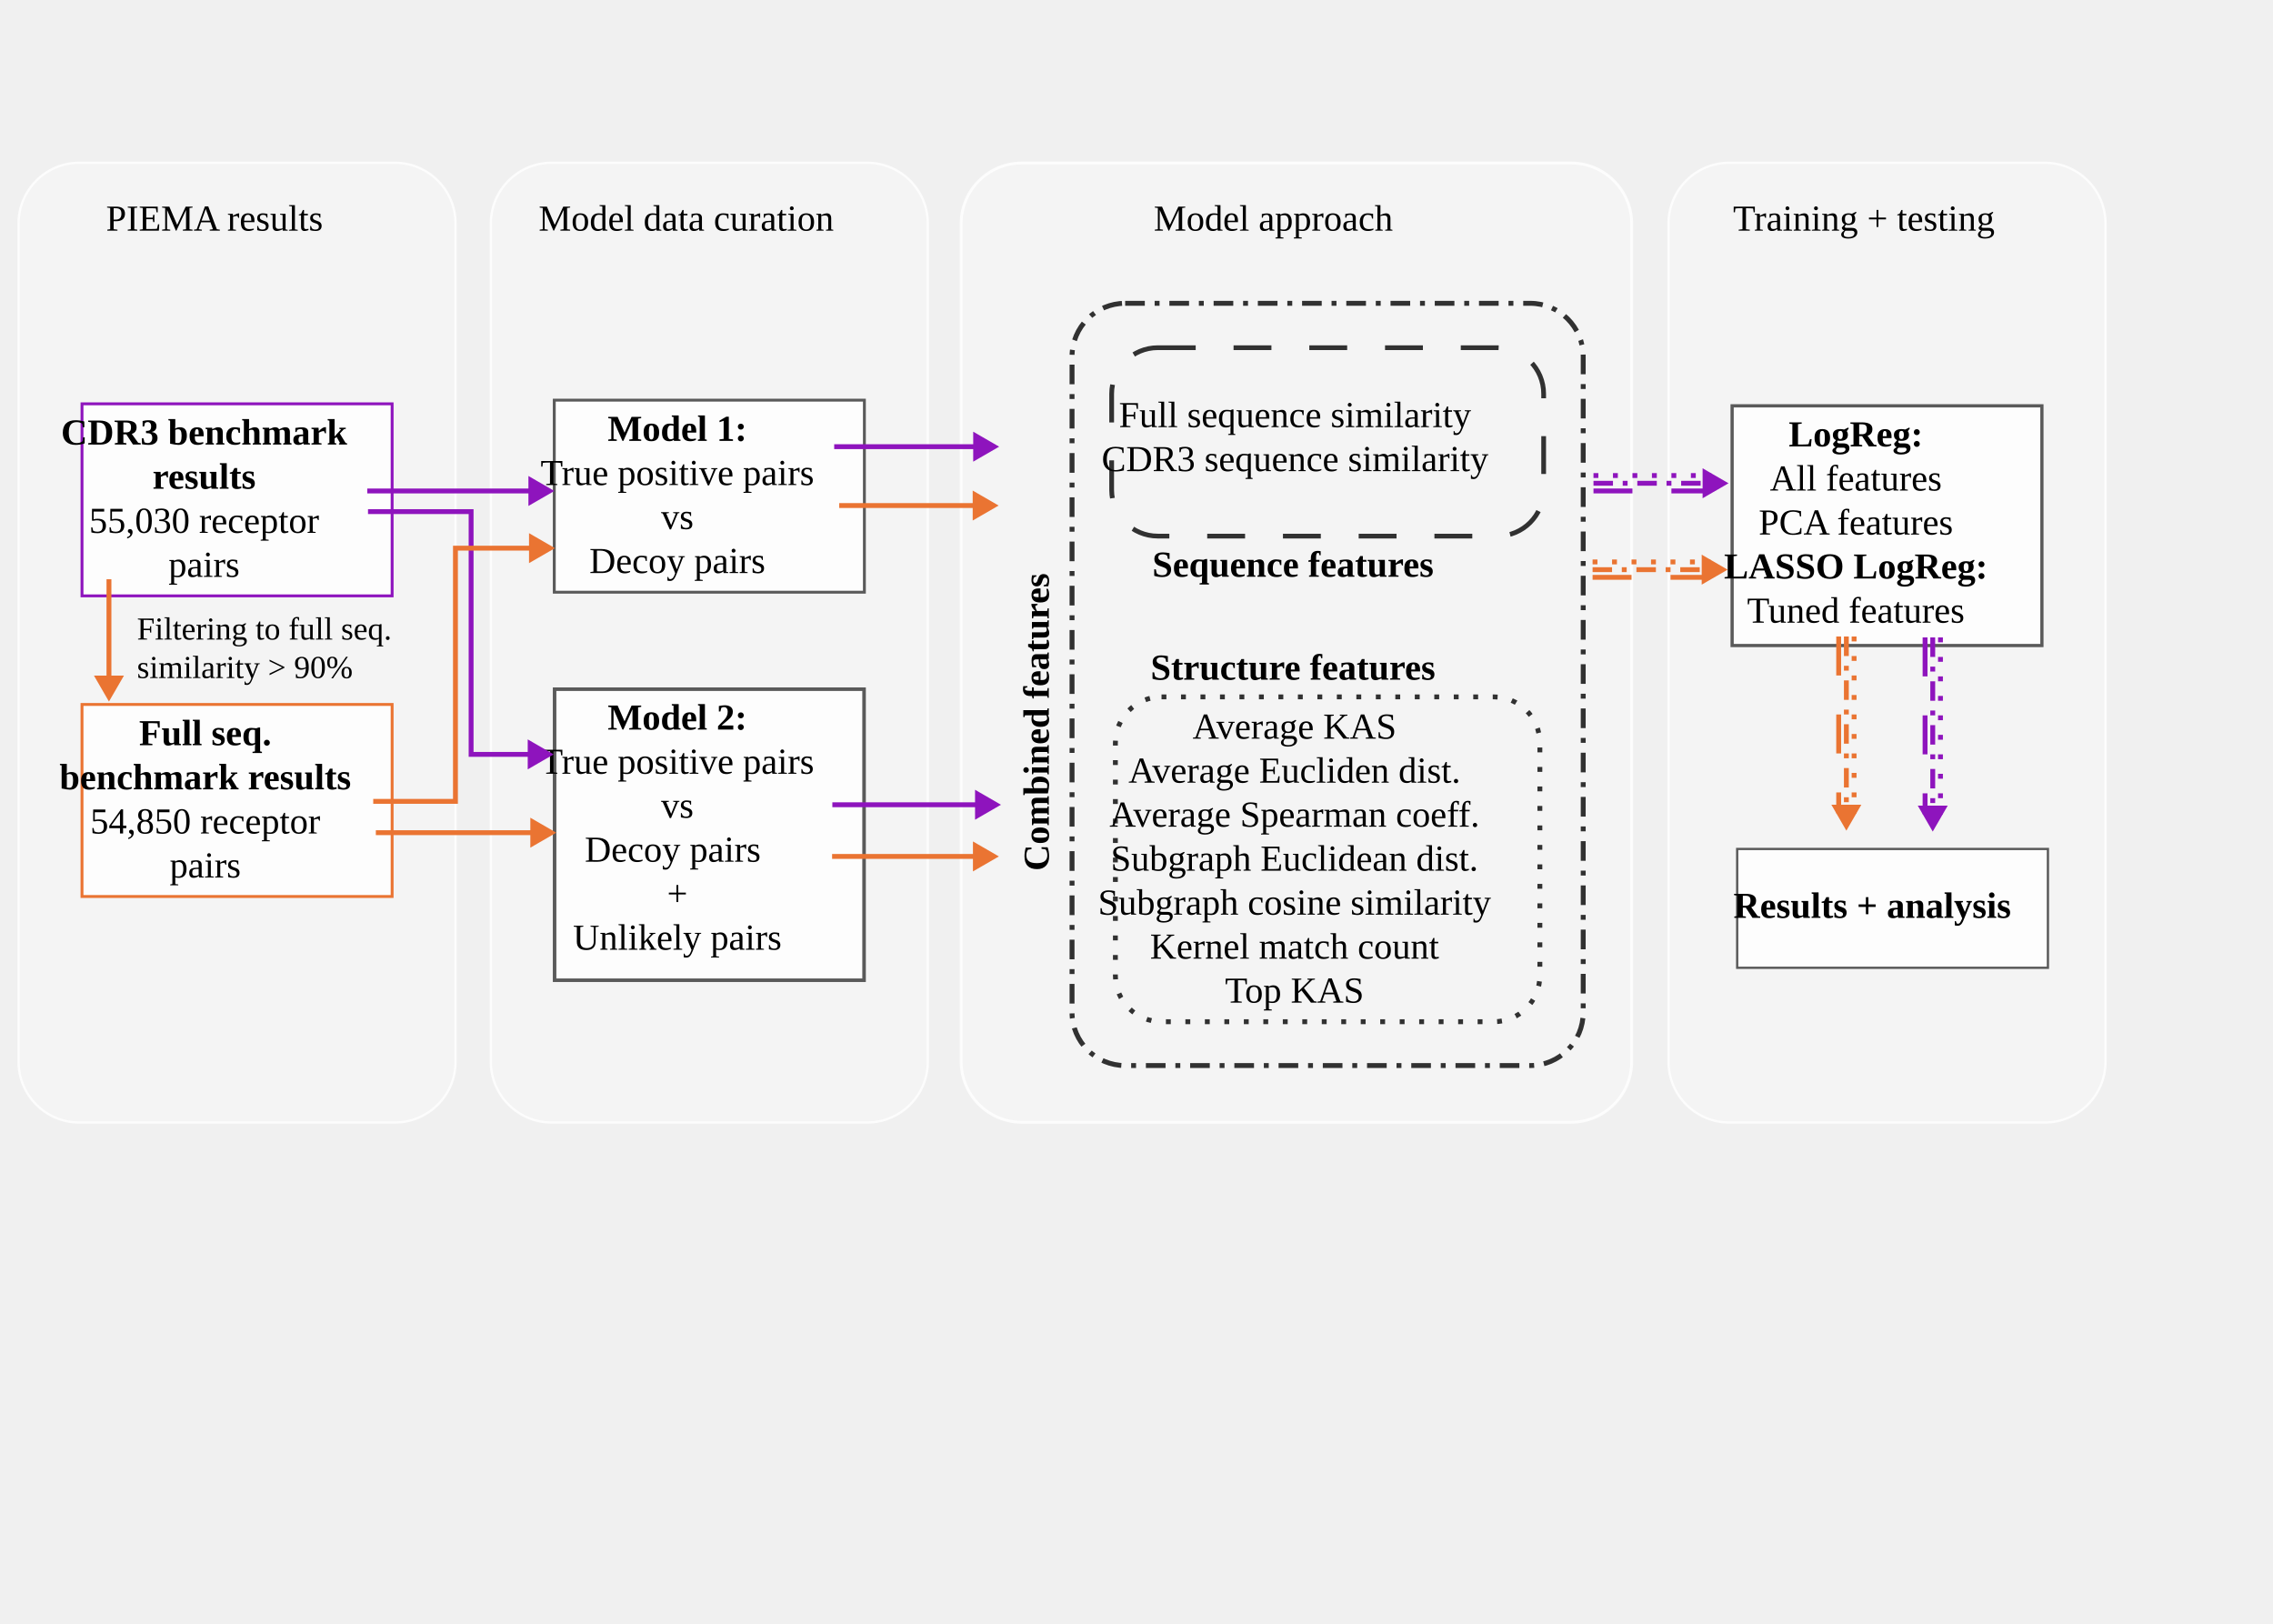
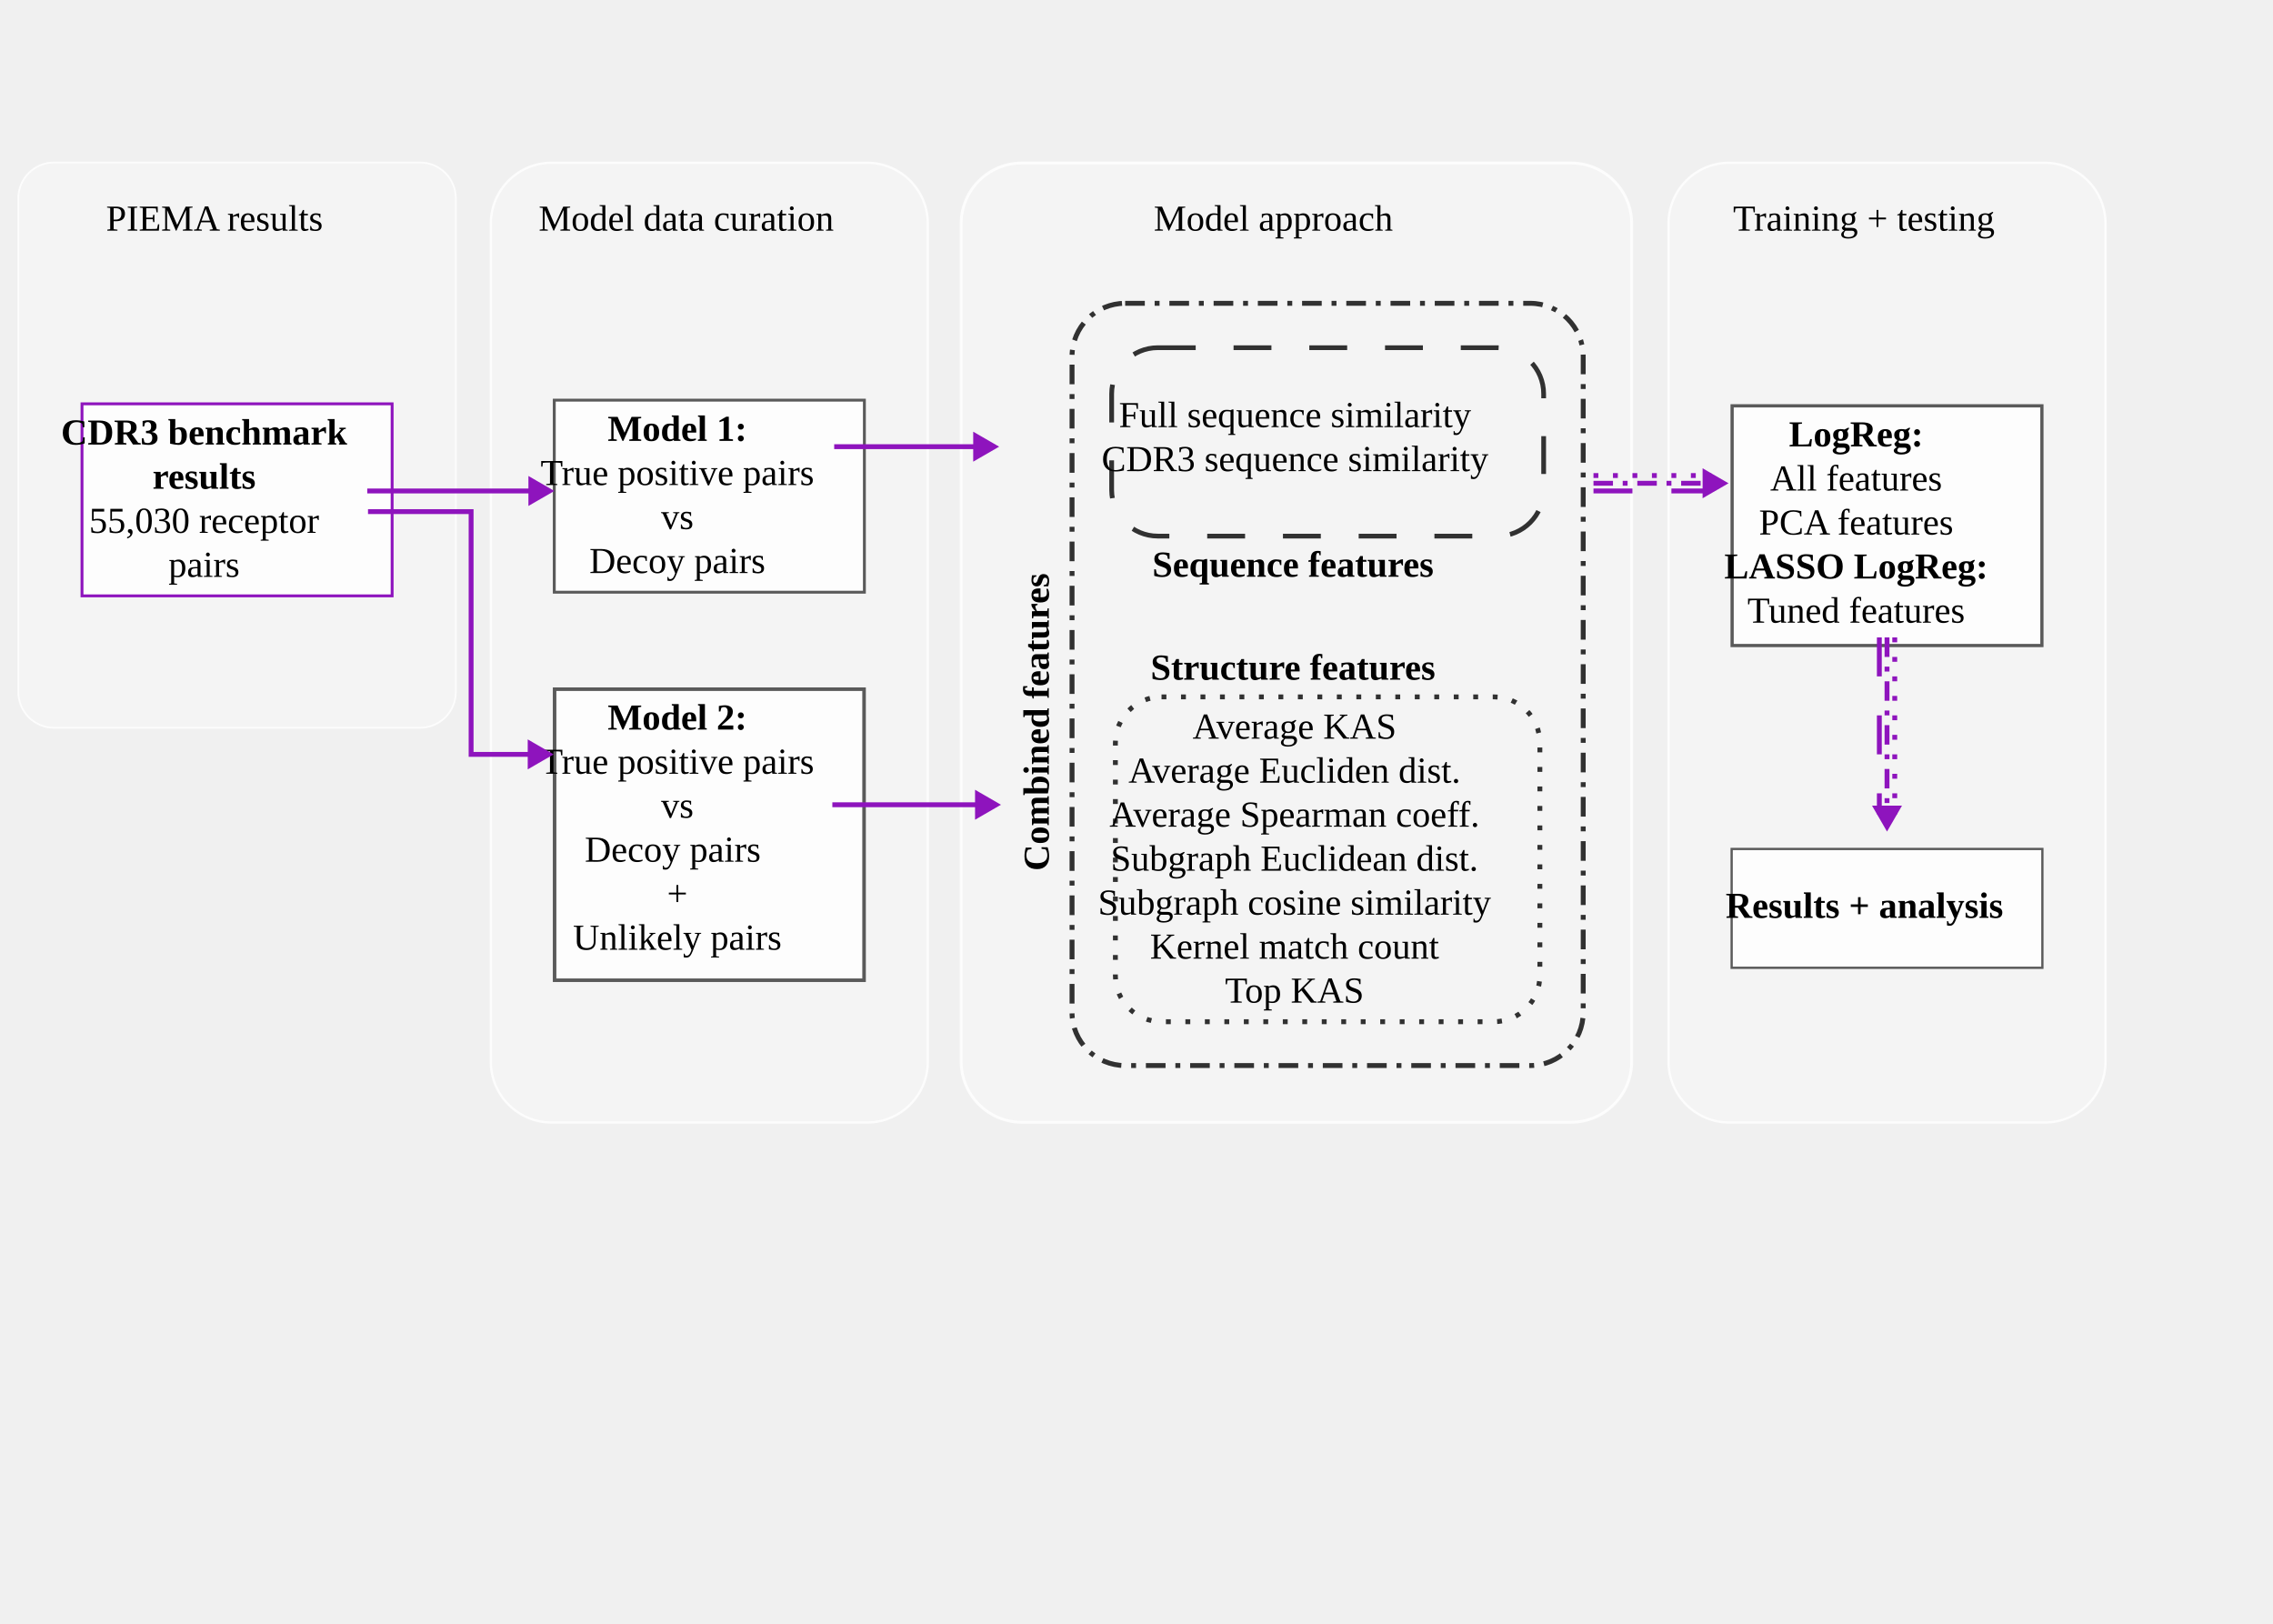
<svg xmlns="http://www.w3.org/2000/svg" width="700mm" height="500mm" viewBox="0 0 700 500" version="1.1" id="svg1">
  <defs id="defs1">
    <marker style="overflow:visible" id="Triangle" refX="0" refY="0" orient="auto-start-reverse" markerWidth="1" markerHeight="1" viewBox="0 0 1 1" preserveAspectRatio="xMidYMid">
      <path transform="scale(0.5)" style="fill:context-stroke;fill-rule:evenodd;stroke:context-stroke;stroke-width:1pt" d="M 5.77,0 -2.88,5 V -5 Z" id="path135" />
-     </marker>
-     <marker style="overflow:visible" id="marker36-8" refX="0" refY="0" orient="auto-start-reverse" markerWidth="1" markerHeight="1" viewBox="0 0 1 1" preserveAspectRatio="xMidYMid">
-       <path transform="scale(0.5)" style="fill:context-stroke;fill-rule:evenodd;stroke:context-stroke;stroke-width:1pt" d="M 5.77,0 -2.88,5 V -5 Z" id="path36-64" />
    </marker>
    <marker style="overflow:visible" id="marker36-8-4" refX="0" refY="0" orient="auto-start-reverse" markerWidth="1" markerHeight="1" viewBox="0 0 1 1" preserveAspectRatio="xMidYMid">
      <path transform="scale(0.5)" style="fill:context-stroke;fill-rule:evenodd;stroke:context-stroke;stroke-width:1pt" d="M 5.77,0 -2.88,5 V -5 Z" id="path36-64-9" />
    </marker>
    <marker style="overflow:visible" id="marker36-8-4-0" refX="0" refY="0" orient="auto-start-reverse" markerWidth="1" markerHeight="1" viewBox="0 0 1 1" preserveAspectRatio="xMidYMid">
      <path transform="scale(0.5)" style="fill:context-stroke;fill-rule:evenodd;stroke:context-stroke;stroke-width:1pt" d="M 5.77,0 -2.88,5 V -5 Z" id="path36-64-9-2" />
-     </marker>
-     <marker style="overflow:visible" id="marker36-8-1" refX="0" refY="0" orient="auto-start-reverse" markerWidth="1" markerHeight="1" viewBox="0 0 1 1" preserveAspectRatio="xMidYMid">
-       <path transform="scale(0.5)" style="fill:context-stroke;fill-rule:evenodd;stroke:context-stroke;stroke-width:1pt" d="M 5.77,0 -2.88,5 V -5 Z" id="path36-64-91" />
-     </marker>
-     <marker style="overflow:visible" id="Triangle-5" refX="0" refY="0" orient="auto-start-reverse" markerWidth="1" markerHeight="1" viewBox="0 0 1 1" preserveAspectRatio="xMidYMid">
-       <path transform="scale(0.5)" style="fill:context-stroke;fill-rule:evenodd;stroke:context-stroke;stroke-width:1pt" d="M 5.77,0 -2.88,5 V -5 Z" id="path135-4" />
    </marker>
  </defs>
  <g id="layer1">
    <rect style="fill:#ffffff;fill-opacity:0.3;stroke:#ffffff;stroke-width:0.876;stroke-dasharray:none;stroke-dashoffset:0;stroke-opacity:0.8" id="rect58-9-2-8-2" width="206.504" height="295.393" x="295.997" y="50.19" ry="18.697" />
    <rect style="fill:#ffffff;fill-opacity:0.3;stroke:#ffffff;stroke-width:0.707;stroke-dasharray:none;stroke-dashoffset:0;stroke-opacity:0.8" id="rect58-9-2-8-2-7" width="134.582" height="295.543" x="513.841" y="50.115" ry="18.707" />
    <text xml:space="preserve" style="font-size:11.289px;line-height:1.2;font-family:'Times New Roman';-inkscape-font-specification:'Times New Roman, Normal';text-align:center;text-anchor:middle;fill:#000000;fill-opacity:1;stroke:none;stroke-width:1.5;stroke-opacity:0.984" x="408.69" y="131.528" id="text14">
      <tspan id="tspan14" style="fill:#000000;fill-opacity:1;stroke:none;stroke-width:1.5" x="408.69" y="131.528">Full sequence similarity</tspan>
      <tspan style="fill:#000000;fill-opacity:1;stroke:none;stroke-width:1.5" x="408.69" y="145.074" id="tspan15">CDR3 sequence similarity</tspan>
      <tspan style="fill:#000000;fill-opacity:1;stroke:none;stroke-width:1.5" x="408.69" y="158.621" id="tspan16" />
      <tspan style="fill:#000000;fill-opacity:1;stroke:none;stroke-width:1.5" x="408.69" y="172.168" id="tspan17" />
    </text>
-     <rect style="fill:#ffffff;fill-opacity:0.3;stroke:#ffffff;stroke-width:0.707;stroke-dasharray:none;stroke-dashoffset:0;stroke-opacity:0.8" id="rect58-9-2" width="134.582" height="295.543" x="5.716" y="50.115" ry="18.707" />
+     <rect style="fill:#ffffff;fill-opacity:0.3;stroke:#ffffff;stroke-width:0.543;stroke-dasharray:none;stroke-dashoffset:0;stroke-opacity:0.8" id="rect58-9-2" width="134.746" height="174.077" x="5.634" y="50.033" ry="11.018" />
    <rect style="fill:#ffffff;fill-opacity:0.3;stroke:#ffffff;stroke-width:0.707;stroke-dasharray:none;stroke-dashoffset:0;stroke-opacity:0.8" id="rect58-9-2-8" width="134.582" height="295.543" x="151.156" y="50.115" ry="18.707" />
    <text xml:space="preserve" style="font-size:11.289px;line-height:1.2;font-family:'Times New Roman';-inkscape-font-specification:'Times New Roman, Normal';text-align:center;text-anchor:middle;fill:none;stroke:#000000;stroke-width:1" x="73.111" y="71.022" id="text1">
      <tspan id="tspan1" style="fill:#000000;fill-opacity:1;stroke:none;stroke-width:1" x="73.111" y="71.022">PIEMA results</tspan>
    </text>
    <text xml:space="preserve" style="font-size:11.289px;line-height:1.2;font-family:'Times New Roman';-inkscape-font-specification:'Times New Roman, Normal';text-align:center;text-anchor:middle;fill:#000000;fill-opacity:1;stroke:none;stroke-width:1" x="218.378" y="71.022" id="text2">
      <tspan id="tspan2" style="stroke-width:1" x="218.378" y="71.022">Model data curation</tspan>
    </text>
    <text xml:space="preserve" style="font-size:11.289px;line-height:1.2;font-family:'Times New Roman';-inkscape-font-specification:'Times New Roman, Normal';text-align:center;text-anchor:middle;fill:#000000;fill-opacity:1;stroke:none;stroke-width:1" x="399.191" y="71.022" id="text3">
      <tspan id="tspan3" style="stroke-width:1" x="399.191" y="71.022">Model approach</tspan>
    </text>
    <text xml:space="preserve" style="font-size:11.289px;line-height:1.2;font-family:'Times New Roman';-inkscape-font-specification:'Times New Roman, Normal';text-align:center;text-anchor:middle;fill:#000000;fill-opacity:1;stroke:none;stroke-width:1" x="581.062" y="71.022" id="text5">
      <tspan id="tspan5" style="stroke-width:1" x="581.062" y="71.022">Training + testing</tspan>
    </text>
    <rect style="fill:#ffffff;fill-opacity:0.8;stroke:#8e14bd;stroke-width:0.886;stroke-dasharray:none;stroke-dashoffset:0;stroke-opacity:1" id="rect57-9-3-7" width="95.506" height="59.134" x="25.254" y="124.35" />
    <text xml:space="preserve" style="font-size:11.289px;line-height:1.2;font-family:'Times New Roman';-inkscape-font-specification:'Times New Roman, Normal';text-align:center;text-anchor:middle;fill:#000000;fill-opacity:1;stroke:none;stroke-width:1" x="72.731" y="136.891" id="text36">
      <tspan id="tspan36" style="font-weight:bold;stroke-width:1" x="72.731" y="136.891">CDR3 benchmark</tspan>
      <tspan style="font-weight:bold;stroke-width:1" x="72.731" y="150.486" id="tspan11">results</tspan>
      <tspan style="stroke-width:1" x="72.731" y="164.081" id="tspan39">55,030 receptor</tspan>
      <tspan style="stroke-width:1" x="72.731" y="177.628" id="tspan7">pairs</tspan>
      <tspan style="stroke-width:1" x="72.731" y="191.175" id="tspan38" />
    </text>
    <rect style="fill:#ffffff;fill-opacity:0.8;stroke:#333333;stroke-width:0.886;stroke-dasharray:none;stroke-dashoffset:0;stroke-opacity:0.799" id="rect57-9-3-7-3" width="95.506" height="59.134" x="170.694" y="123.22" />
    <text xml:space="preserve" style="font-size:11.289px;line-height:1.2;font-family:'Times New Roman';-inkscape-font-specification:'Times New Roman, Normal';text-align:center;text-anchor:middle;fill:#000000;fill-opacity:1;stroke:none;stroke-width:1" x="218.474" y="135.761" id="text36-6">
      <tspan style="font-weight:bold;stroke-width:1" x="218.474" y="135.761" id="tspan11-5">Model 1:</tspan>
      <tspan style="stroke-width:1" x="218.474" y="149.356" id="tspan7-9">True positive pairs</tspan>
      <tspan style="stroke-width:1" x="218.474" y="162.903" id="tspan9">vs</tspan>
      <tspan style="stroke-width:1" x="218.474" y="176.449" id="tspan10">Decoy pairs</tspan>
      <tspan style="stroke-width:1" x="218.474" y="189.996" id="tspan38-8" />
    </text>
    <rect style="fill:#ffffff;fill-opacity:0.8;stroke:#333333;stroke-width:0.99;stroke-dasharray:none;stroke-dashoffset:0;stroke-opacity:0.799" id="rect57-9-3-7-3-0" width="95.403" height="73.808" x="533.43" y="124.967" />
-     <text xml:space="preserve" style="font-size:11.289px;line-height:1.2;font-family:'Times New Roman';-inkscape-font-specification:'Times New Roman, Normal';text-align:center;text-anchor:middle;fill:#000000;fill-opacity:1;stroke:none;stroke-width:1" x="581.415" y="137.456" id="text36-6-9">
-       <tspan style="font-weight:bold;stroke-width:1" x="581.415" y="137.456" id="tspan11-5-3">LogReg:</tspan>
-       <tspan style="stroke-width:1" x="581.415" y="151.052" id="tspan10-4">All features</tspan>
-       <tspan style="stroke-width:1" x="581.415" y="164.598" id="tspan33">PCA features</tspan>
-       <tspan style="font-weight:bold;stroke-width:1" x="581.415" y="178.145" id="tspan43">LASSO LogReg:</tspan>
-       <tspan style="stroke-width:1" x="581.415" y="191.74" id="tspan44">Tuned features</tspan>
-       <tspan style="stroke-width:1" x="581.415" y="205.287" id="tspan38-8-1" />
+     <text xml:space="preserve" style="font-size:11.289px;line-height:1.2;font-family:'Times New Roman';-inkscape-font-specification:'Times New Roman, Normal';text-align:center;text-anchor:middle;fill:#000000;fill-opacity:1;stroke:none;stroke-width:1" x="581.506" y="137.456" id="text36-6-9">
+       <tspan style="font-weight:bold;stroke-width:1" x="581.506" y="137.456" id="tspan11-5-3">LogReg:</tspan>
+       <tspan style="stroke-width:1" x="581.506" y="151.052" id="tspan10-4">All features</tspan>
+       <tspan style="stroke-width:1" x="581.506" y="164.598" id="tspan33">PCA features</tspan>
+       <tspan style="font-weight:bold;stroke-width:1" x="581.506" y="178.145" id="tspan43">LASSO LogReg:</tspan>
+       <tspan style="stroke-width:1" x="581.506" y="191.74" id="tspan44">Tuned features</tspan>
+       <tspan style="stroke-width:1" x="581.506" y="205.287" id="tspan38-8-1" />
    </text>
-     <rect style="fill:#ffffff;fill-opacity:0.8;stroke:#333333;stroke-width:0.698;stroke-dasharray:none;stroke-dashoffset:0;stroke-opacity:0.799" id="rect57-9-3-7-3-8" width="95.695" height="36.588" x="534.989" y="261.424" />
+     <rect style="fill:#ffffff;fill-opacity:0.8;stroke:#333333;stroke-width:0.698;stroke-dasharray:none;stroke-dashoffset:0;stroke-opacity:0.799" id="rect57-9-3-7-3-8" width="95.695" height="36.588" x="533.284" y="261.424" />
    <text xml:space="preserve" style="font-size:11.289px;line-height:1.2;font-family:'Times New Roman';-inkscape-font-specification:'Times New Roman, Normal';text-align:center;text-anchor:middle;fill:#000000;fill-opacity:1;stroke:none;stroke-width:1" x="581.506" y="217.89" id="text36-6-5">
      <tspan style="stroke-width:1" x="581.506" y="217.89" id="tspan10-2" />
      <tspan style="stroke-width:1" x="581.506" y="231.437" id="tspan38-8-4" />
    </text>
    <rect style="fill:#ffffff;fill-opacity:0.8;stroke:#333333;stroke-width:1.09;stroke-dasharray:none;stroke-dashoffset:0;stroke-opacity:0.799" id="rect57-9-3-7-3-1" width="95.303" height="89.622" x="170.796" y="212.222" />
    <text xml:space="preserve" style="font-size:11.289px;line-height:1.2;font-family:'Times New Roman';-inkscape-font-specification:'Times New Roman, Normal';text-align:center;text-anchor:middle;fill:#000000;fill-opacity:1;stroke:none;stroke-width:1" x="218.474" y="224.661" id="text36-6-6">
      <tspan style="font-weight:bold;stroke-width:1" x="218.474" y="224.661" id="tspan11-5-5">Model 2:</tspan>
      <tspan style="stroke-width:1" x="218.474" y="238.256" id="tspan7-9-6">True positive pairs</tspan>
      <tspan style="stroke-width:1" x="218.474" y="251.803" id="tspan9-7">vs</tspan>
      <tspan style="stroke-width:1" x="218.474" y="265.35" id="tspan10-6">Decoy pairs </tspan>
      <tspan style="stroke-width:1" x="218.474" y="278.896" id="tspan12">+</tspan>
      <tspan style="stroke-width:1" x="218.474" y="292.443" id="tspan13">Unlikely pairs</tspan>
      <tspan style="stroke-width:1" x="218.474" y="305.99" id="tspan38-8-8" />
-     </text>
-     <rect style="fill:#ffffff;fill-opacity:0.8;stroke:#ea7432;stroke-width:0.886;stroke-dasharray:none;stroke-dashoffset:0;stroke-opacity:1" id="rect57-9-3-7-6" width="95.506" height="59.134" x="25.254" y="216.925" />
-     <text xml:space="preserve" style="font-size:11.289px;line-height:1.2;font-family:'Times New Roman';-inkscape-font-specification:'Times New Roman, Normal';text-align:center;text-anchor:middle;fill:#000000;fill-opacity:1;stroke:none;stroke-width:1" x="73.089" y="229.466" id="text36-7">
-       <tspan id="tspan36-1" style="font-weight:bold;stroke-width:1" x="73.089" y="229.466">Full seq.</tspan>
-       <tspan style="font-weight:bold;stroke-width:1" x="73.089" y="243.061" id="tspan11-0">benchmark results</tspan>
-       <tspan style="stroke-width:1" x="73.089" y="256.656" id="tspan39-0">54,850 receptor</tspan>
-       <tspan style="stroke-width:1" x="73.089" y="270.203" id="tspan8">pairs</tspan>
-       <tspan style="stroke-width:1" x="73.089" y="283.75" id="tspan38-1" />
    </text>
    <text xml:space="preserve" style="font-size:11.289px;line-height:1.2;font-family:'Times New Roman';-inkscape-font-specification:'Times New Roman, Normal';text-align:center;text-anchor:middle;fill:#000000;fill-opacity:1;stroke:none;stroke-width:1.5;stroke-opacity:0.984" x="408.541" y="227.463" id="text18">
      <tspan id="tspan18" style="stroke-width:1.5" x="408.541" y="227.463">Average KAS</tspan>
      <tspan style="stroke-width:1.5" x="408.541" y="241.01" id="tspan21">Average Eucliden dist.</tspan>
      <tspan style="stroke-width:1.5" x="408.541" y="254.557" id="tspan20">Average Spearman coeff.</tspan>
      <tspan style="stroke-width:1.5" x="408.541" y="268.103" id="tspan22">Subgraph Euclidean dist.</tspan>
      <tspan style="stroke-width:1.5" x="408.541" y="281.65" id="tspan23">Subgraph cosine similarity</tspan>
      <tspan style="stroke-width:1.5" x="408.541" y="295.197" id="tspan25">Kernel match count</tspan>
      <tspan style="stroke-width:1.5" x="408.541" y="308.744" id="tspan26">Top KAS</tspan>
      <tspan style="stroke-width:1.5" x="408.541" y="322.29" id="tspan19" />
    </text>
    <rect style="fill:none;fill-opacity:1;stroke:#000000;stroke-width:1.458;stroke-dasharray:11.662, 11.662;stroke-dashoffset:0;stroke-opacity:0.799" id="rect25" width="133.039" height="58.015" x="342.349" y="107.067" ry="14.219" />
    <rect style="fill:none;fill-opacity:1;stroke:#000000;stroke-width:1.5;stroke-dasharray:1.5, 4.5;stroke-dashoffset:0;stroke-opacity:0.799" id="rect26" width="130.724" height="100.032" x="343.499" y="214.587" ry="14.209" />
    <rect style="fill:none;fill-opacity:1;stroke:#000000;stroke-width:1.513;stroke-dasharray:6.054, 3.027, 1.513, 3.027;stroke-dashoffset:0;stroke-opacity:0.799" id="rect27" width="157.423" height="234.721" x="330.148" y="93.395" ry="16.357" />
    <text xml:space="preserve" style="font-style:normal;font-variant:normal;font-weight:normal;font-stretch:normal;font-size:16.933px;line-height:1.2;font-family:'Times New Roman';-inkscape-font-specification:'Times New Roman, Normal';font-variant-ligatures:normal;font-variant-caps:normal;font-variant-numeric:normal;font-variant-east-asian:normal;text-align:center;text-anchor:middle;fill:none;fill-opacity:1;stroke:#7f00c4;stroke-width:1.5;stroke-dasharray:6, 3, 1.5, 3;stroke-dashoffset:0;stroke-opacity:0.799" x="358.088" y="101.679" id="text27">
      <tspan id="tspan27" style="stroke-width:1.5" x="358.088" y="101.679" />
    </text>
    <text xml:space="preserve" style="font-style:normal;font-variant:normal;font-weight:normal;font-stretch:normal;font-size:16.933px;line-height:1.2;font-family:'Times New Roman';-inkscape-font-specification:'Times New Roman, Normal';font-variant-ligatures:normal;font-variant-caps:normal;font-variant-numeric:normal;font-variant-east-asian:normal;text-align:center;text-anchor:middle;fill:none;fill-opacity:1;stroke:#7f00c4;stroke-width:1.5;stroke-dasharray:6, 3, 1.5, 3;stroke-dashoffset:0;stroke-opacity:0.799" x="408.769" y="177.588" id="text28">
      <tspan id="tspan28" style="font-style:normal;font-variant:normal;font-weight:bold;font-stretch:normal;font-size:11.289px;font-family:'Times New Roman';-inkscape-font-specification:'Times New Roman, Normal';font-variant-ligatures:normal;font-variant-caps:normal;font-variant-numeric:normal;font-variant-east-asian:normal;fill:#000000;fill-opacity:1;stroke:none;stroke-width:1.5" x="408.769" y="177.588">Sequence features</tspan>
    </text>
    <text xml:space="preserve" style="font-style:normal;font-variant:normal;font-weight:normal;font-stretch:normal;font-size:16.933px;line-height:1.2;font-family:'Times New Roman';-inkscape-font-specification:'Times New Roman, Normal';font-variant-ligatures:normal;font-variant-caps:normal;font-variant-numeric:normal;font-variant-east-asian:normal;text-align:center;text-anchor:middle;fill:none;fill-opacity:1;stroke:#7f00c4;stroke-width:1.5;stroke-dasharray:6, 3, 1.5, 3;stroke-dashoffset:0;stroke-opacity:0.799" x="408.769" y="209.297" id="text28-5">
      <tspan id="tspan28-4" style="font-style:normal;font-variant:normal;font-weight:bold;font-stretch:normal;font-size:11.289px;font-family:'Times New Roman';-inkscape-font-specification:'Times New Roman, Normal';font-variant-ligatures:normal;font-variant-caps:normal;font-variant-numeric:normal;font-variant-east-asian:normal;fill:#000000;fill-opacity:1;stroke:none;stroke-width:1.5" x="408.769" y="209.297">Structure features</tspan>
    </text>
    <text xml:space="preserve" style="font-style:normal;font-variant:normal;font-weight:normal;font-stretch:normal;font-size:16.933px;line-height:1.2;font-family:'Times New Roman';-inkscape-font-specification:'Times New Roman, Normal';font-variant-ligatures:normal;font-variant-caps:normal;font-variant-numeric:normal;font-variant-east-asian:normal;text-align:center;text-anchor:middle;fill:none;fill-opacity:1;stroke:#7f00c4;stroke-width:1.5;stroke-dasharray:6, 3, 1.5, 3;stroke-dashoffset:0;stroke-opacity:0.799" x="-211.761" y="322.988" id="text28-1" transform="rotate(-90)">
      <tspan id="tspan28-7" style="font-style:normal;font-variant:normal;font-weight:bold;font-stretch:normal;font-size:11.289px;font-family:'Times New Roman';-inkscape-font-specification:'Times New Roman, Normal';font-variant-ligatures:normal;font-variant-caps:normal;font-variant-numeric:normal;font-variant-east-asian:normal;fill:#000000;fill-opacity:1;stroke:none;stroke-width:1.5" x="-211.761" y="322.988">Combined features</tspan>
    </text>
    <path style="fill:#000000;fill-opacity:1;stroke:none;stroke-width:1.5;stroke-dasharray:6, 3, 1.5, 3;stroke-dashoffset:0;stroke-opacity:0.799" d="m 114.241,155.164 h 50.584" id="path35" />
    <path style="fill:none;fill-opacity:1;stroke:#8e14bd;stroke-width:1.5;stroke-dasharray:none;stroke-dashoffset:0;stroke-opacity:1;marker-end:url(#Triangle)" d="m 113.105,151.185 h 52.29" id="path36" />
    <path style="fill:none;fill-opacity:1;stroke:#8e14bd;stroke-width:1.5;stroke-dasharray:none;stroke-dashoffset:0;stroke-opacity:1;marker-end:url(#Triangle)" d="m 113.334,157.543 h 31.75 v 74.752 h 20.095" id="path37" />
-     <path style="fill:none;fill-opacity:1;stroke:#ea7432;stroke-width:1.5;stroke-dasharray:none;stroke-dashoffset:0;stroke-opacity:1;marker-end:url(#Triangle)" d="m 115.746,256.409 h 50.237" id="path38" />
-     <path style="fill:none;fill-opacity:1;stroke:#ea7432;stroke-width:1.5;stroke-dasharray:none;stroke-dashoffset:0;stroke-opacity:1;marker-end:url(#Triangle-5)" d="m 33.554,178.369 0,32.333" id="path38-3" />
-     <path style="fill:none;fill-opacity:1;stroke:#ea7432;stroke-width:1.5;stroke-dasharray:none;stroke-dashoffset:0;stroke-opacity:1;marker-end:url(#Triangle)" d="m 114.942,246.763 h 25.319 v -77.968 h 25.319" id="path39" />
    <path style="fill:none;fill-opacity:1;stroke:#8e14bd;stroke-width:1.5;stroke-dasharray:none;stroke-dashoffset:0;stroke-opacity:1;marker-end:url(#Triangle)" d="m 256.901,137.544 h 45.469" id="path40" />
-     <path style="fill:none;fill-opacity:1;stroke:#ea7432;stroke-width:1.5;stroke-dasharray:none;stroke-dashoffset:0;stroke-opacity:1;marker-end:url(#Triangle)" d="m 258.449,155.673 h 43.764" id="path41" />
    <path style="fill:none;fill-opacity:1;stroke:#8e14bd;stroke-width:1.5;stroke-dasharray:none;stroke-dashoffset:0;stroke-opacity:1;marker-end:url(#Triangle)" d="m 256.332,247.807 h 46.606" id="path42" />
-     <path style="fill:none;fill-opacity:1;stroke:#ea7432;stroke-width:1.5;stroke-dasharray:none;stroke-dashoffset:0;stroke-opacity:1;marker-end:url(#Triangle)" d="m 256.254,263.721 h 46.038" id="path43" />
-     <text xml:space="preserve" style="font-style:normal;font-variant:normal;font-weight:normal;font-stretch:normal;font-size:11.289px;line-height:1.2;font-family:'Times New Roman';-inkscape-font-specification:'Times New Roman, Normal';font-variant-ligatures:normal;font-variant-caps:normal;font-variant-numeric:normal;font-variant-east-asian:normal;text-align:center;text-anchor:middle;fill:#000000;fill-opacity:1;stroke:#8e14bd;stroke-width:1.5;stroke-dasharray:none;stroke-dashoffset:0;stroke-opacity:1" x="583.632" y="282.634" id="text45">
-       <tspan id="tspan45" style="font-weight:bold;fill:#000000;fill-opacity:1;stroke:none;stroke-width:1.5" x="583.632" y="282.634">Results + analysis</tspan>
+     <text xml:space="preserve" style="font-style:normal;font-variant:normal;font-weight:normal;font-stretch:normal;font-size:11.289px;line-height:1.2;font-family:'Times New Roman';-inkscape-font-specification:'Times New Roman, Normal';font-variant-ligatures:normal;font-variant-caps:normal;font-variant-numeric:normal;font-variant-east-asian:normal;text-align:center;text-anchor:middle;fill:#000000;fill-opacity:1;stroke:#8e14bd;stroke-width:1.5;stroke-dasharray:none;stroke-dashoffset:0;stroke-opacity:1" x="581.228" y="282.634" id="text45">
+       <tspan id="tspan45" style="font-weight:bold;fill:#000000;fill-opacity:1;stroke:none;stroke-width:1.5" x="581.228" y="282.634">Results + analysis</tspan>
    </text>
-     <g id="g45" transform="translate(-0.6063679,35.49422)" style="stroke:#ea7432;stroke-opacity:1">
-       <path style="fill:none;fill-opacity:1;stroke:#ea7432;stroke-width:1.5;stroke-dasharray:12, 12;stroke-dashoffset:0;stroke-opacity:1" d="m 491.062,142.285 36.265,0" id="path61" />
-       <path style="fill:none;fill-opacity:1;stroke:#ea7432;stroke-width:1.5;stroke-dasharray:6, 3, 1.5, 3;stroke-dashoffset:0;stroke-opacity:1;marker-end:url(#marker36-8)" d="m 491.062,139.921 36.265,0" id="path61-7" />
-       <path style="fill:none;fill-opacity:1;stroke:#ea7432;stroke-width:1.5;stroke-dasharray:1.5, 4.5;stroke-dashoffset:0;stroke-opacity:1" d="m 491.062,137.54 36.265,0" id="path61-8" />
-     </g>
    <g id="g45-7" transform="translate(-0.3285892,8.893609)" style="stroke:#8e14bd;stroke-opacity:1">
      <path style="fill:none;fill-opacity:1;stroke:#8e14bd;stroke-width:1.5;stroke-dasharray:12, 12;stroke-dashoffset:0;stroke-opacity:1" d="m 491.062,142.285 36.265,0" id="path61-5" />
      <path style="fill:none;fill-opacity:1;stroke:#8e14bd;stroke-width:1.5;stroke-dasharray:6, 3, 1.5, 3;stroke-dashoffset:0;stroke-opacity:1;marker-end:url(#marker36-8-4)" d="m 491.062,139.921 36.265,0" id="path61-7-5" />
      <path style="fill:none;fill-opacity:1;stroke:#8e14bd;stroke-width:1.5;stroke-dasharray:1.5, 4.5;stroke-dashoffset:0;stroke-opacity:1" d="m 491.062,137.54 36.265,0" id="path61-8-8" />
    </g>
-     <g id="g45-6" transform="rotate(90,492.6995,215.8333)" style="stroke:#ea7432;stroke-opacity:1">
-       <path style="fill:none;fill-opacity:1;stroke:#ea7432;stroke-width:1.5;stroke-dasharray:12, 12;stroke-dashoffset:0;stroke-opacity:1" d="m 472.874,142.285 h 54.452" id="path61-4" />
-       <path style="fill:none;fill-opacity:1;stroke:#ea7432;stroke-width:1.5;stroke-dasharray:6, 3, 1.5, 3;stroke-dashoffset:0;stroke-opacity:1;marker-end:url(#marker36-8-1)" d="m 472.874,139.921 h 54.452" id="path61-7-7" />
-       <path style="fill:none;fill-opacity:1;stroke:#ea7432;stroke-width:1.5;stroke-dasharray:1.5, 4.5;stroke-dashoffset:0;stroke-opacity:1" d="m 472.874,137.54 h 54.452" id="path61-8-2" />
-     </g>
-     <g id="g45-7-9" transform="rotate(90,505.8609,229.2724)" style="stroke:#8e14bd;stroke-opacity:1">
+     <g id="g45-7-9" transform="rotate(90,498.8203,222.2319)" style="stroke:#8e14bd;stroke-opacity:1">
      <path style="fill:none;fill-opacity:1;stroke:#8e14bd;stroke-width:1.5;stroke-dasharray:12, 12;stroke-dashoffset:0;stroke-opacity:1" d="m 472.874,142.285 h 54.452" id="path61-5-6" />
      <path style="fill:none;fill-opacity:1;stroke:#8e14bd;stroke-width:1.5;stroke-dasharray:6, 3, 1.5, 3;stroke-dashoffset:0;stroke-opacity:1;marker-end:url(#marker36-8-4-0)" d="m 472.874,139.921 h 54.452" id="path61-7-5-2" />
      <path style="fill:none;fill-opacity:1;stroke:#8e14bd;stroke-width:1.5;stroke-dasharray:1.5, 4.5;stroke-dashoffset:0;stroke-opacity:1" d="m 472.874,137.54 h 54.452" id="path61-8-8-7" />
    </g>
-     <text xml:space="preserve" style="font-size:9.878px;line-height:1.2;font-family:'Times New Roman';-inkscape-font-specification:'Times New Roman, Normal';text-align:center;text-anchor:middle;fill:#8e14bd;fill-opacity:1;stroke:#ea7432;stroke-width:1.5;stroke-dasharray:6, 3, 1.5, 3;stroke-opacity:1" x="42.181" y="196.938" id="text4">
-       <tspan id="tspan4" style="font-size:9.878px;text-align:start;text-anchor:start;fill:#000000;fill-opacity:1;stroke:none;stroke-width:1.5;stroke-opacity:1" x="42.181" y="196.938">Filtering to full seq.</tspan>
-       <tspan style="font-size:9.878px;text-align:start;text-anchor:start;fill:#000000;fill-opacity:1;stroke:none;stroke-width:1.5;stroke-opacity:1" x="42.181" y="208.792" id="tspan6">similarity &gt; 90%</tspan>
-     </text>
  </g>
</svg>
